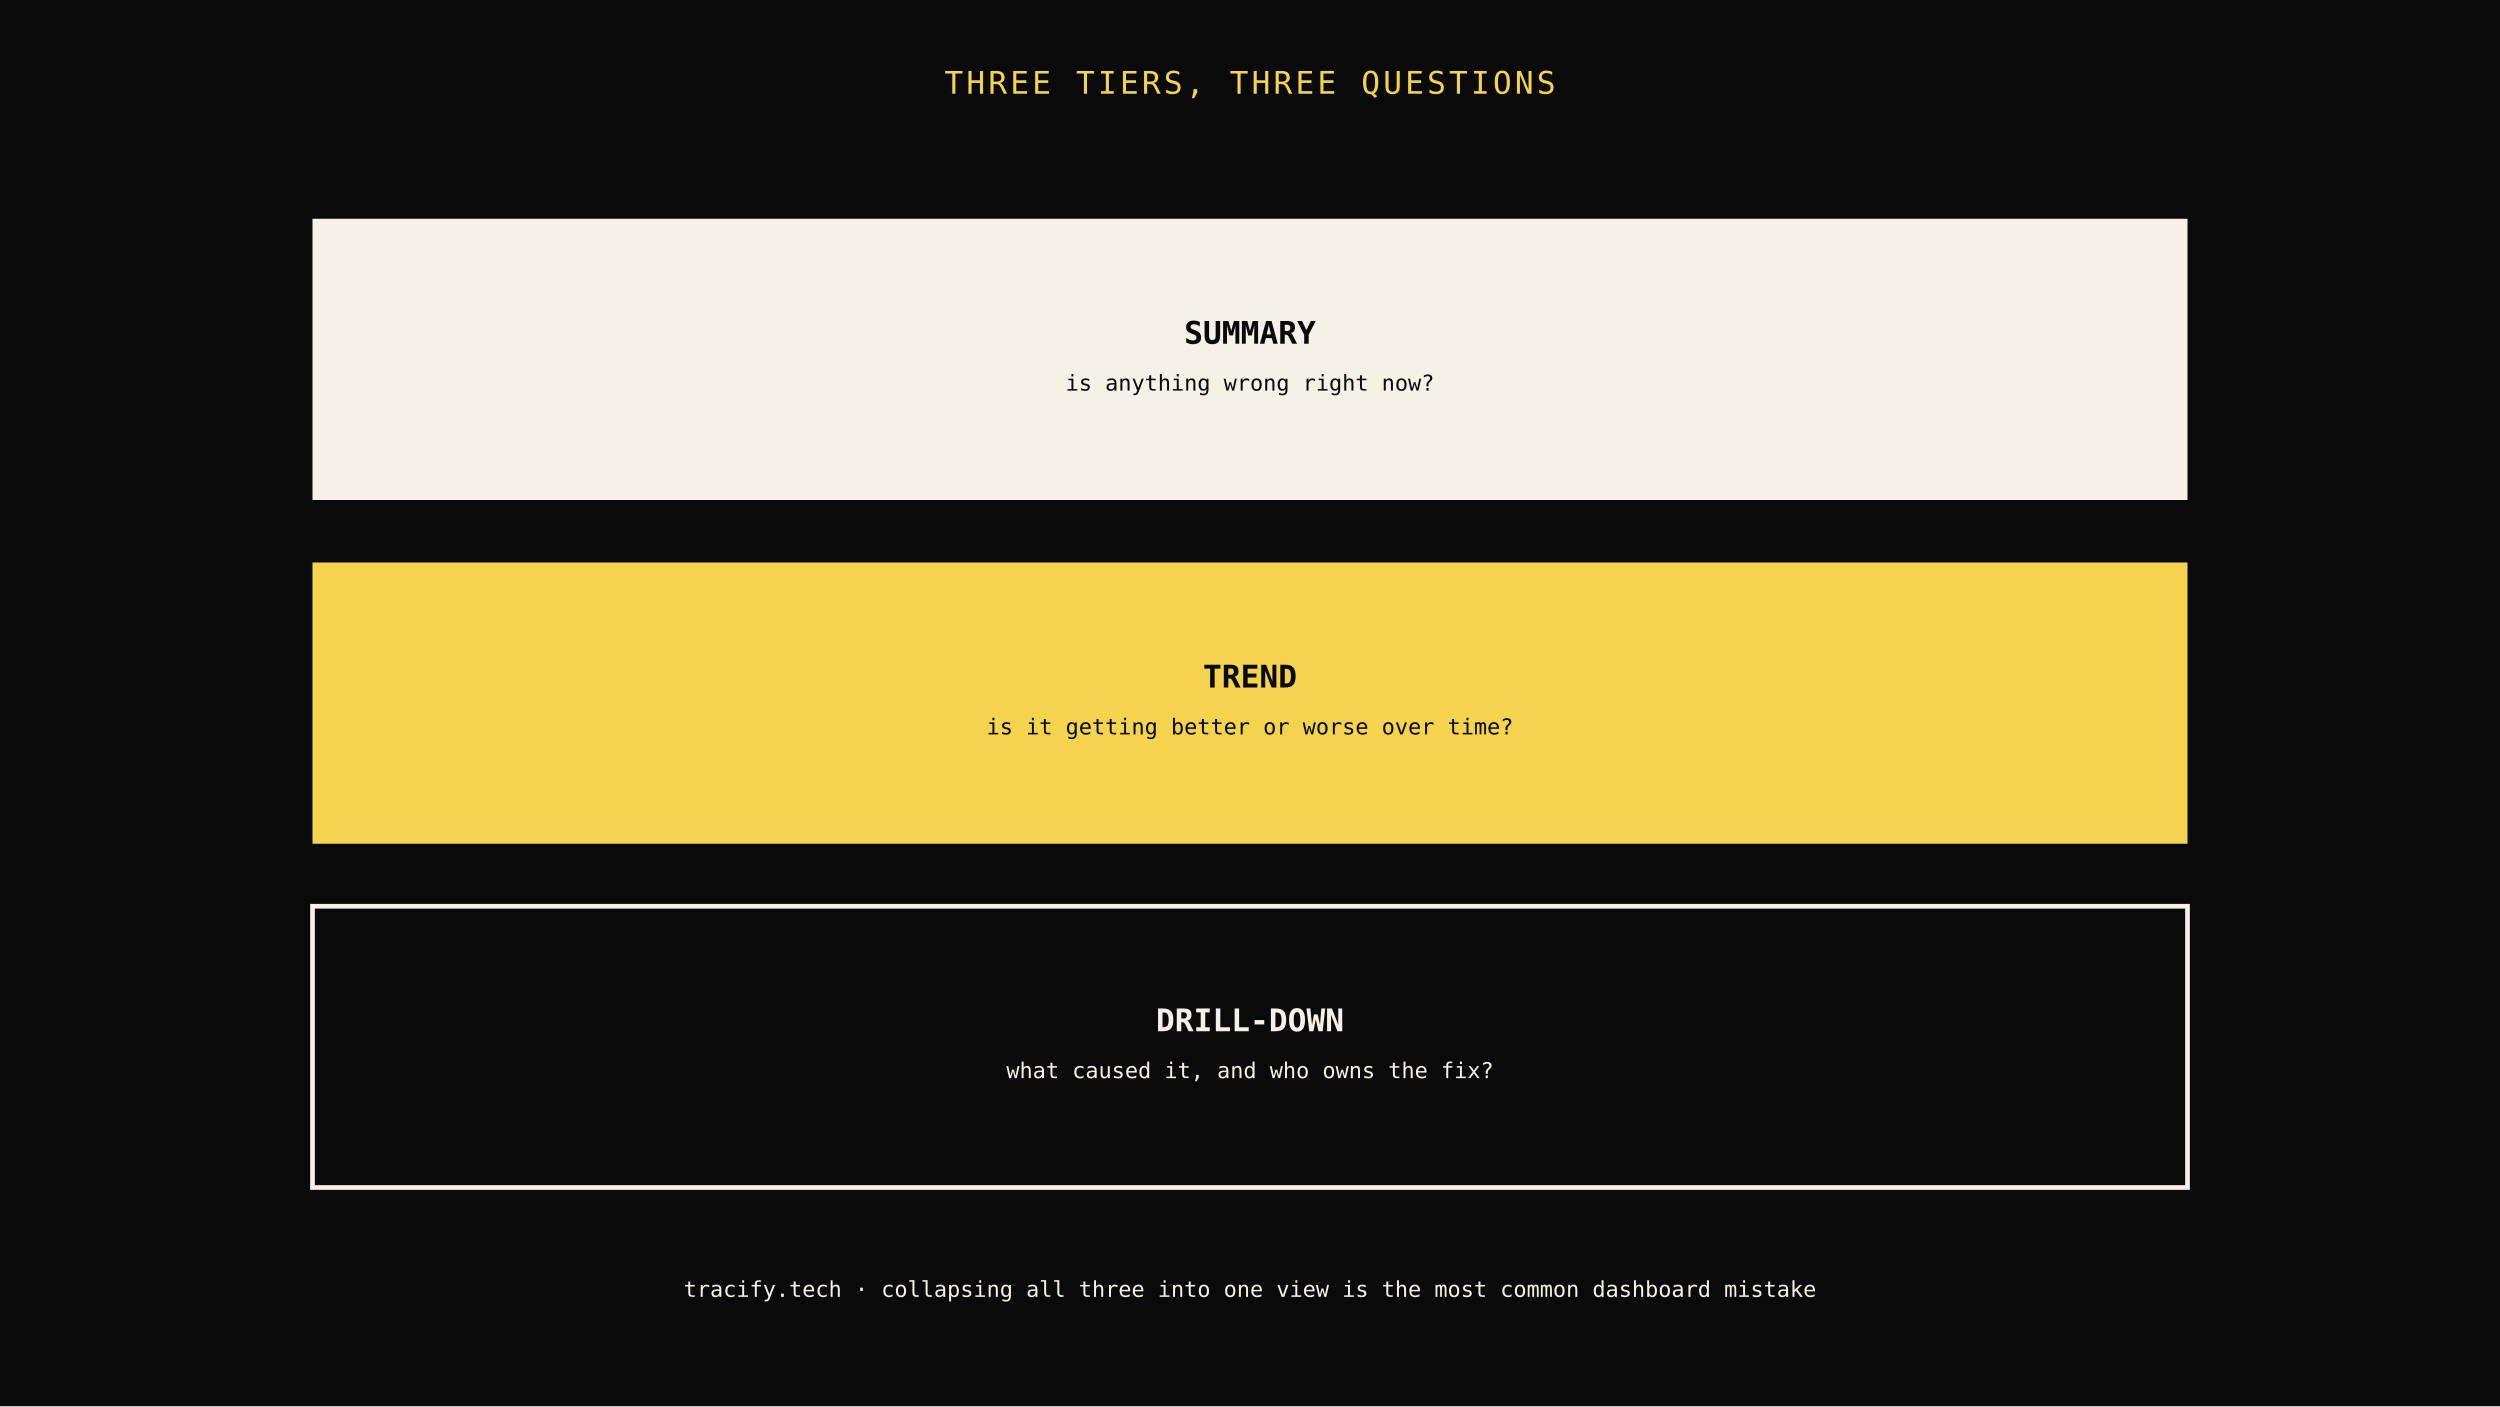
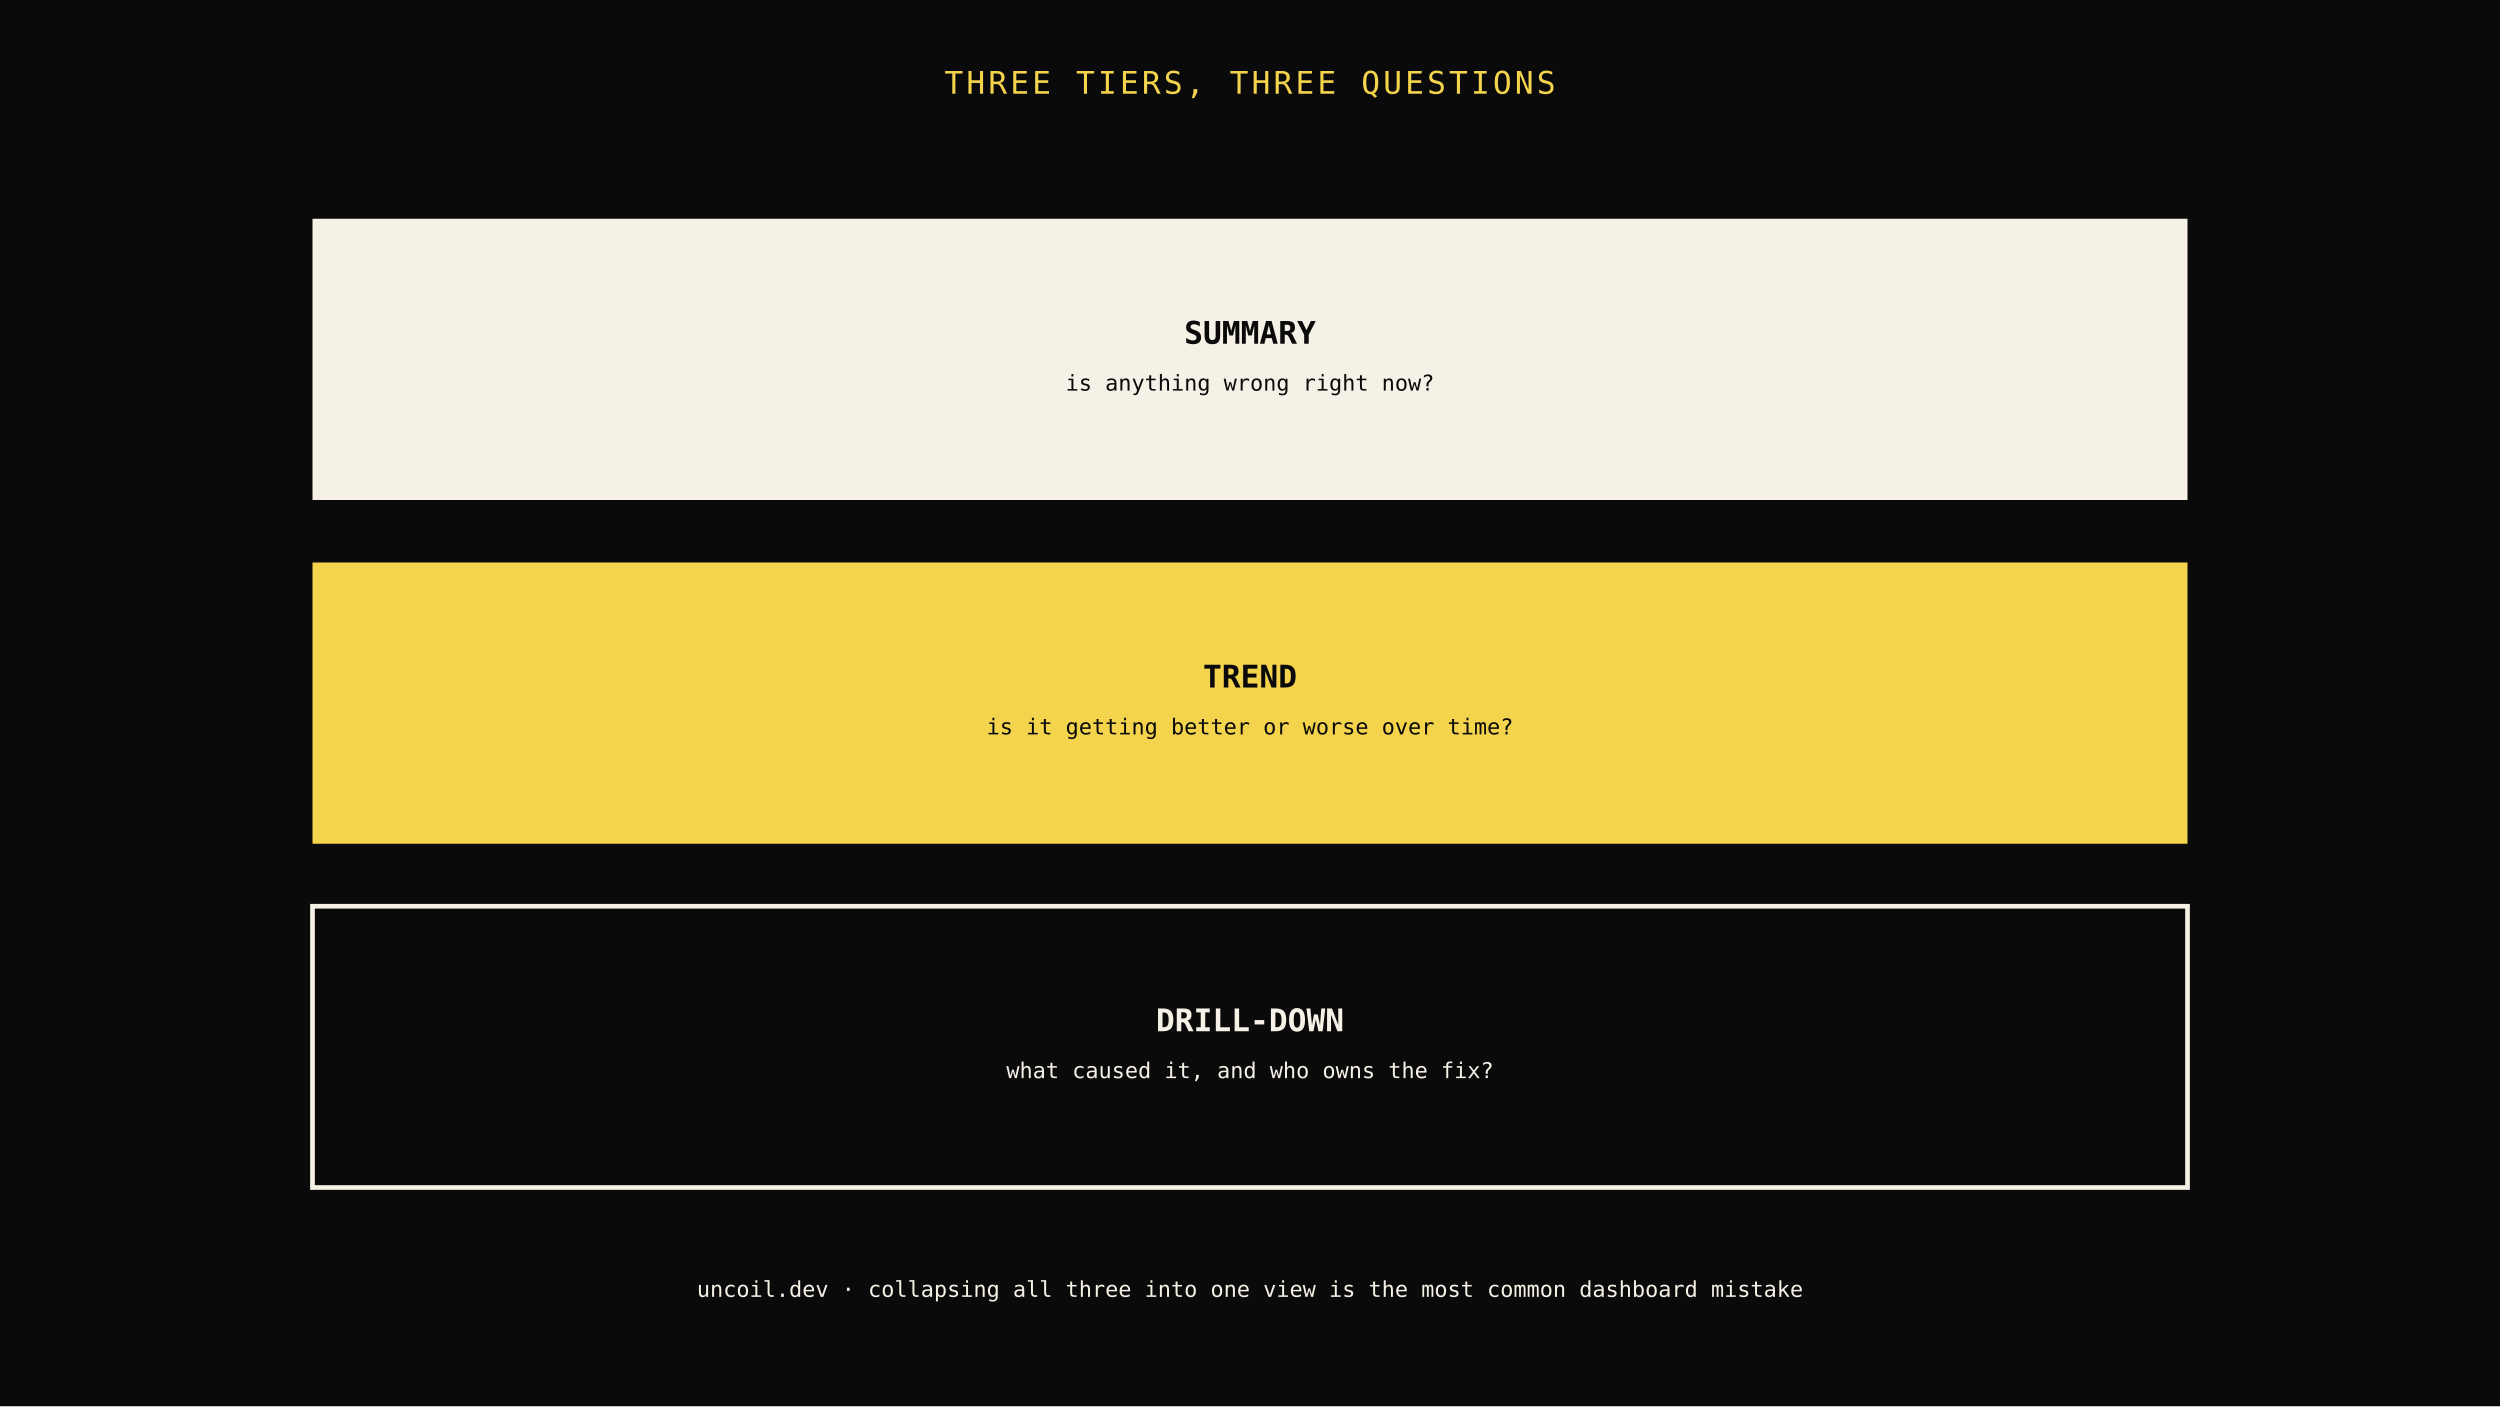
<svg xmlns="http://www.w3.org/2000/svg" viewBox="0 0 1600 900" role="img" aria-labelledby="dashTierTitle dashTierDesc">
  <rect width="1600" height="900" fill="#0a0a0a" />
  <text x="800" y="60" text-anchor="middle" fill="#f4d44d" font-family="monospace" font-size="20" letter-spacing="2">THREE TIERS, THREE QUESTIONS</text>
  <rect x="200" y="140" width="1200" height="180" fill="#f6f1e6" />
  <text x="800" y="220" text-anchor="middle" fill="#0a0a0a" font-family="monospace" font-size="20" font-weight="700">SUMMARY</text>
  <text x="800" y="250" text-anchor="middle" fill="#0a0a0a" font-family="monospace" font-size="14">is anything wrong right now?</text>
  <rect x="200" y="360" width="1200" height="180" fill="#f4d44d" />
  <text x="800" y="440" text-anchor="middle" fill="#0a0a0a" font-family="monospace" font-size="20" font-weight="700">TREND</text>
  <text x="800" y="470" text-anchor="middle" fill="#0a0a0a" font-family="monospace" font-size="14">is it getting better or worse over time?</text>
  <rect x="200" y="580" width="1200" height="180" fill="none" stroke="#f6f1e6" stroke-width="3" />
  <text x="800" y="660" text-anchor="middle" fill="#f6f1e6" font-family="monospace" font-size="20" font-weight="700">DRILL-DOWN</text>
  <text x="800" y="690" text-anchor="middle" fill="#f6f1e6" font-family="monospace" font-size="14">what caused it, and who owns the fix?</text>
-   <text x="800" y="830" text-anchor="middle" fill="#f6f1e6" font-family="monospace" font-size="14">tracify.tech · collapsing all three into one view is the most common dashboard mistake</text>
+   <text x="800" y="830" text-anchor="middle" fill="#f6f1e6" font-family="monospace" font-size="14">uncoil.dev · collapsing all three into one view is the most common dashboard mistake</text>
</svg>
